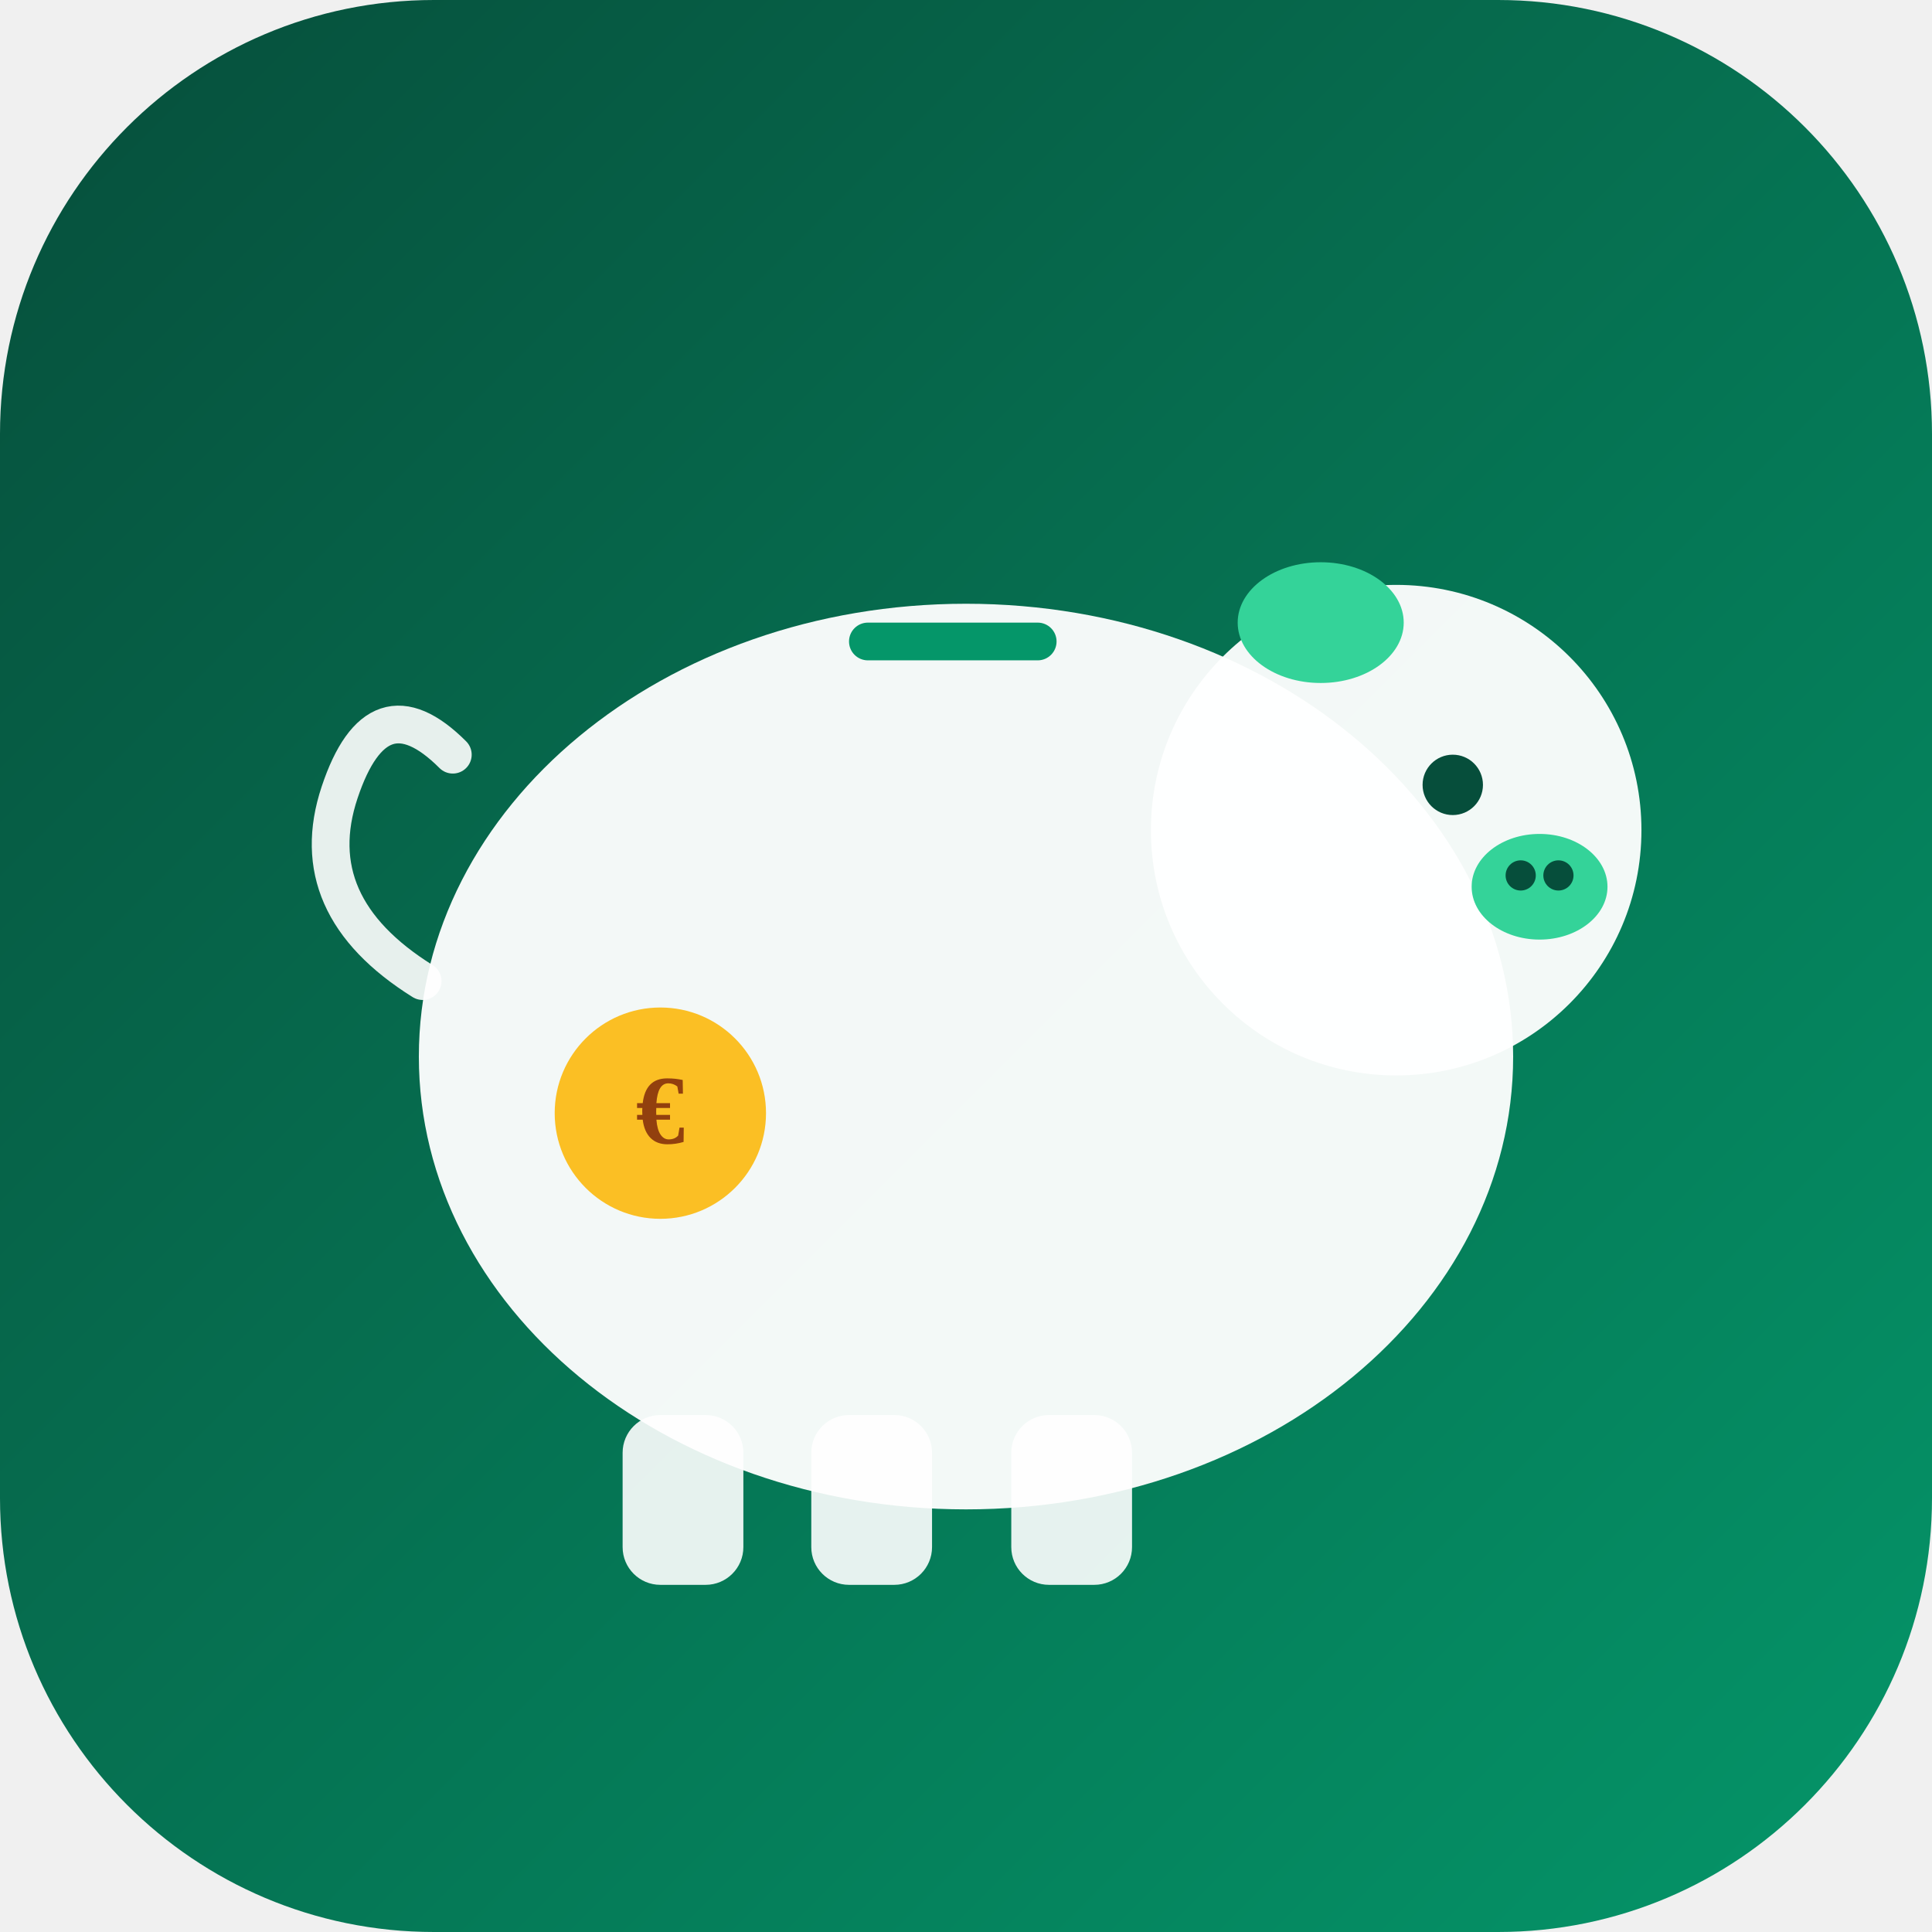
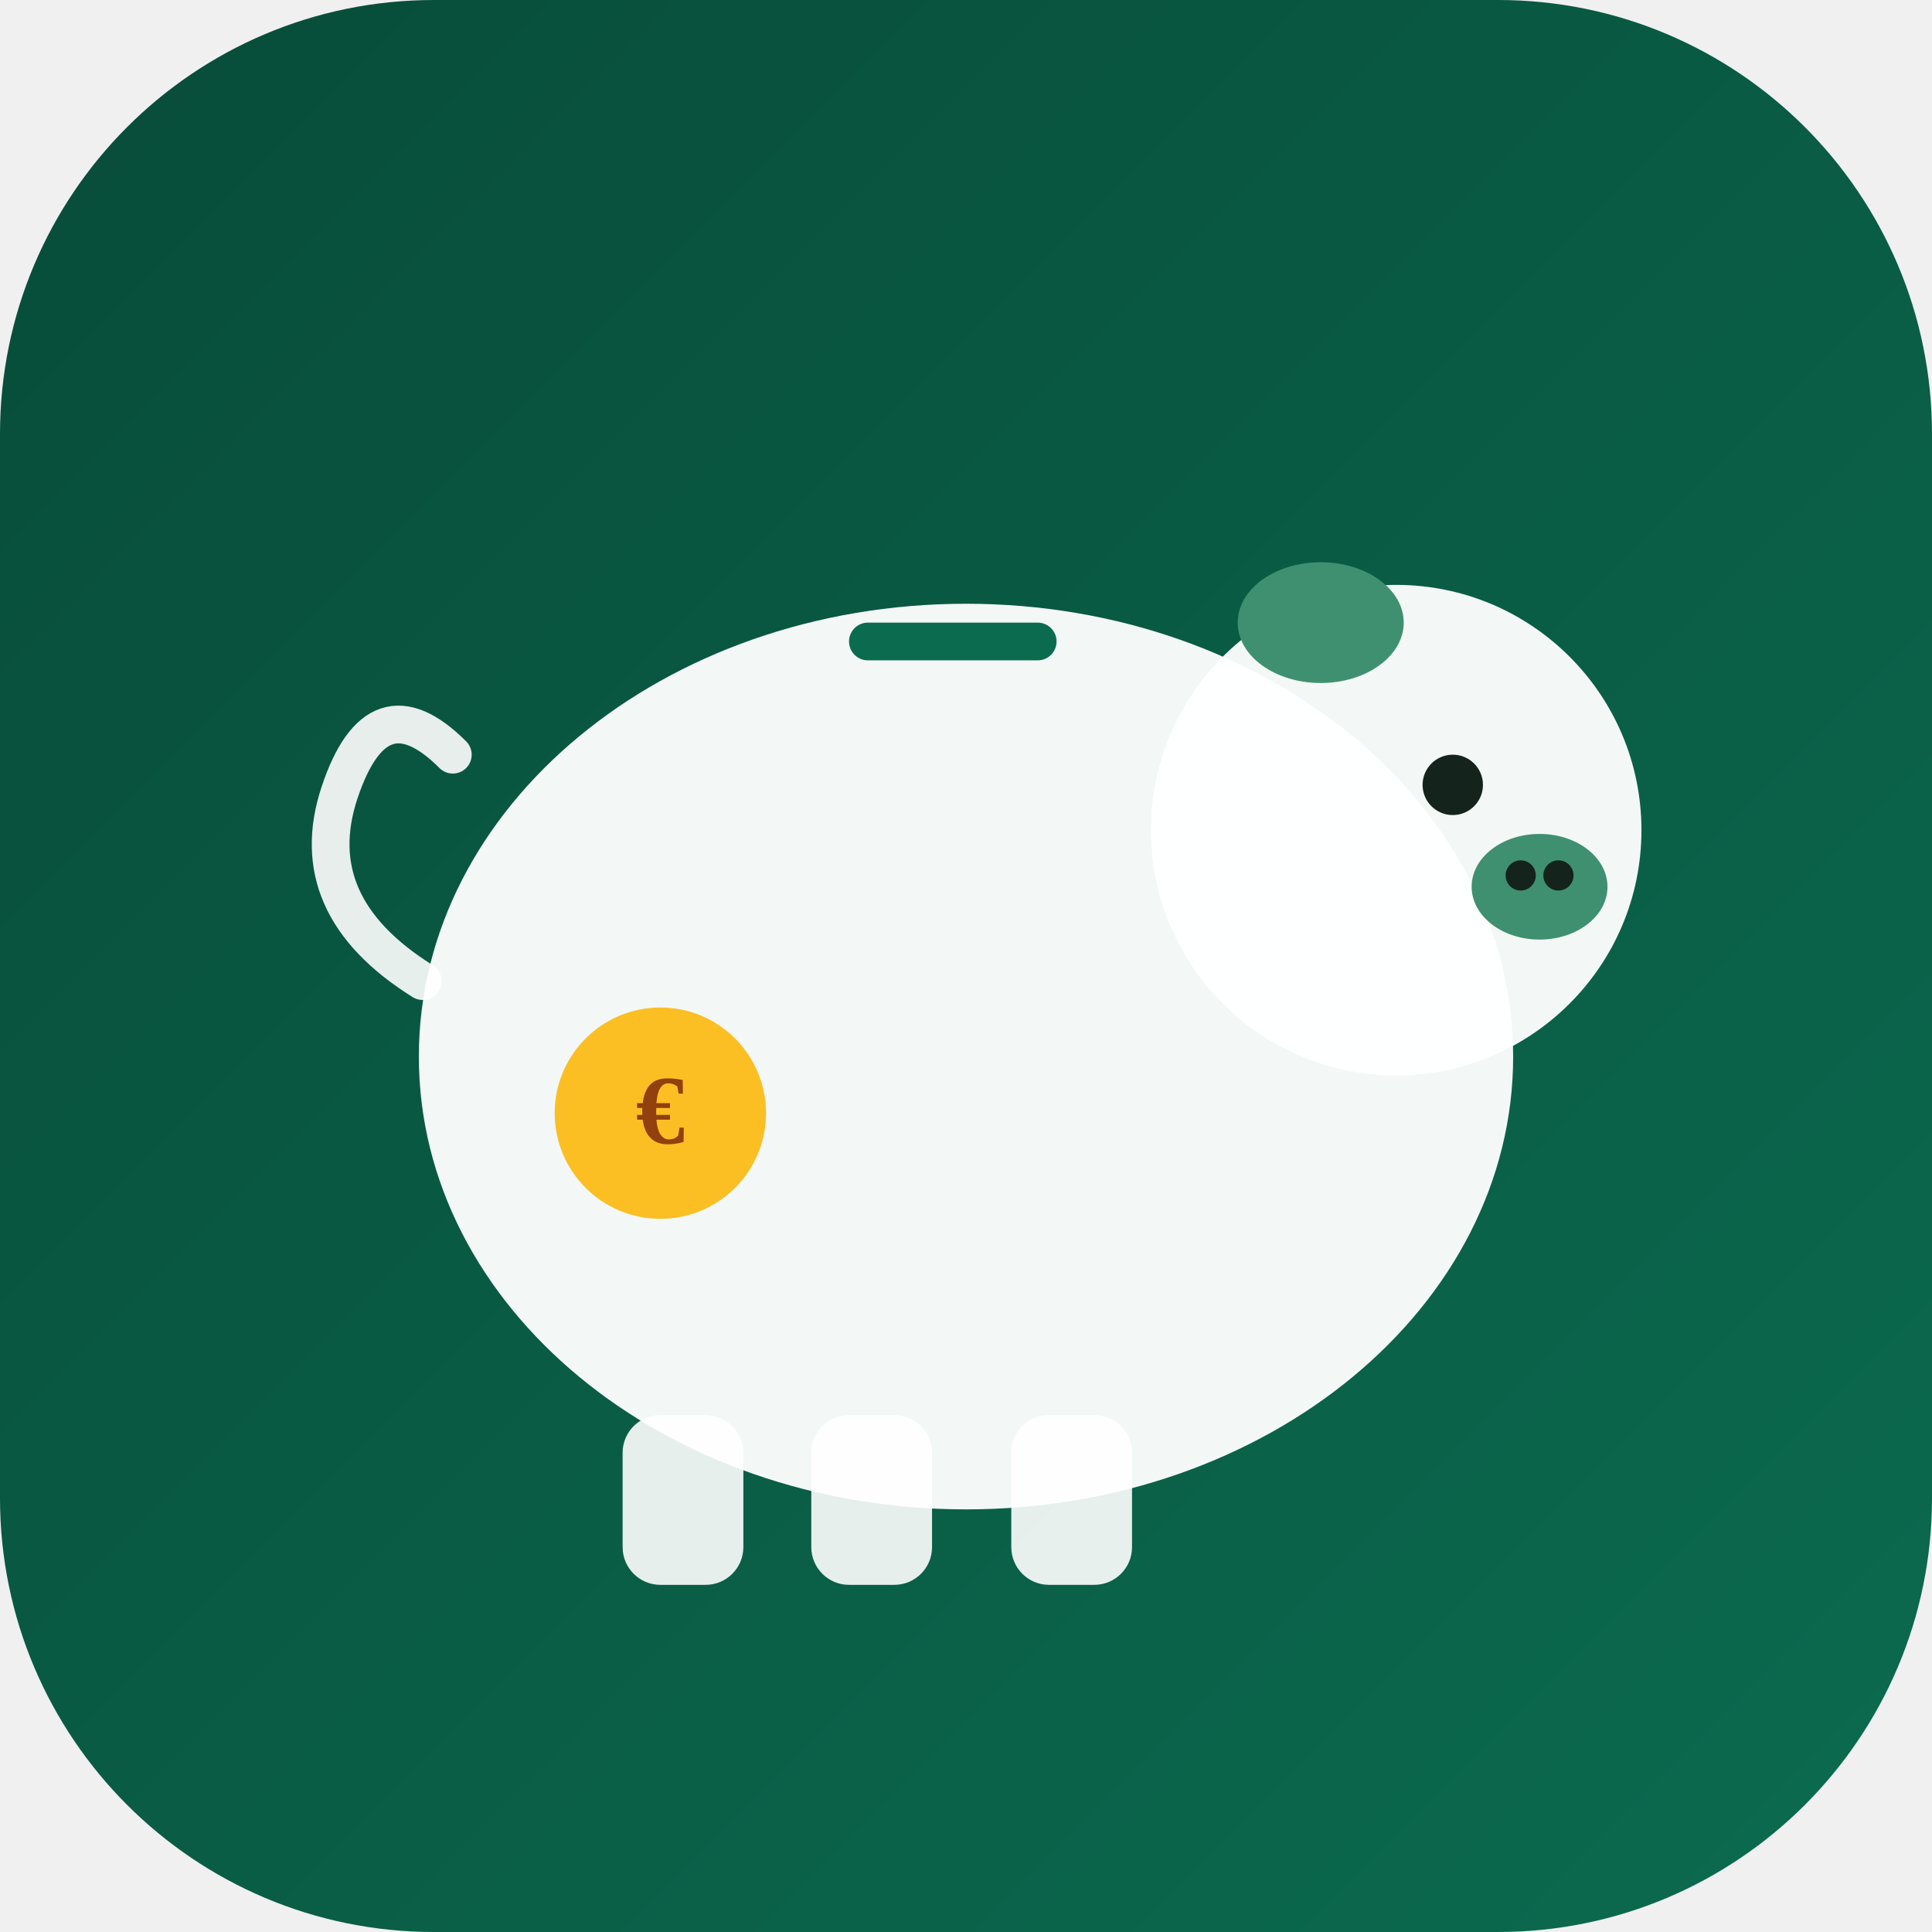
<svg xmlns="http://www.w3.org/2000/svg" viewBox="0 0 512 512">
  <defs>
    <linearGradient id="bg" x1="0%" y1="0%" x2="100%" y2="100%">
-       <stop offset="0%" style="stop-color:#064e3b" />
-       <stop offset="100%" style="stop-color:#059669" />
+       <stop offset="0%" style="stop-color:#084c39" />
+       <stop offset="100%" style="stop-color:#0b6b4f" />
    </linearGradient>
  </defs>
  <rect width="512" height="512" rx="115" ry="115" fill="url(#bg)" />
  <ellipse cx="256" cy="280" rx="145" ry="120" fill="white" opacity="0.95" />
  <circle cx="370" cy="220" r="65" fill="white" opacity="0.95" />
-   <ellipse cx="350" cy="165" rx="22" ry="16" fill="#34d399" />
-   <circle cx="385" cy="208" r="8" fill="#064e3b" />
-   <ellipse cx="408" cy="235" rx="18" ry="14" fill="#34d399" />
-   <circle cx="403" cy="232" r="4" fill="#064e3b" />
-   <circle cx="413" cy="232" r="4" fill="#064e3b" />
-   <rect x="225" y="165" width="55" height="10" rx="5" fill="#059669" />
+   <ellipse cx="350" cy="165" rx="22" ry="16" fill="#3f9070" />
+   <circle cx="385" cy="208" r="8" fill="#14231c" />
+   <ellipse cx="408" cy="235" rx="18" ry="14" fill="#3f9070" />
+   <circle cx="403" cy="232" r="4" fill="#14231c" />
+   <circle cx="413" cy="232" r="4" fill="#14231c" />
+   <rect x="225" y="165" width="55" height="10" rx="5" fill="#0b6b4f" />
  <rect x="165" y="375" width="32" height="45" rx="10" fill="white" opacity="0.9" />
  <rect x="215" y="375" width="32" height="45" rx="10" fill="white" opacity="0.9" />
  <rect x="268" y="375" width="32" height="45" rx="10" fill="white" opacity="0.9" />
  <path d="M112 260 Q80 240 90 210 Q100 180 120 200" stroke="white" stroke-width="10" fill="none" stroke-linecap="round" opacity="0.9" />
  <circle cx="175" cy="295" r="28" fill="#fbbf24" />
  <text x="175" y="303" text-anchor="middle" font-size="26" font-weight="bold" fill="#92400e">€</text>
</svg>
